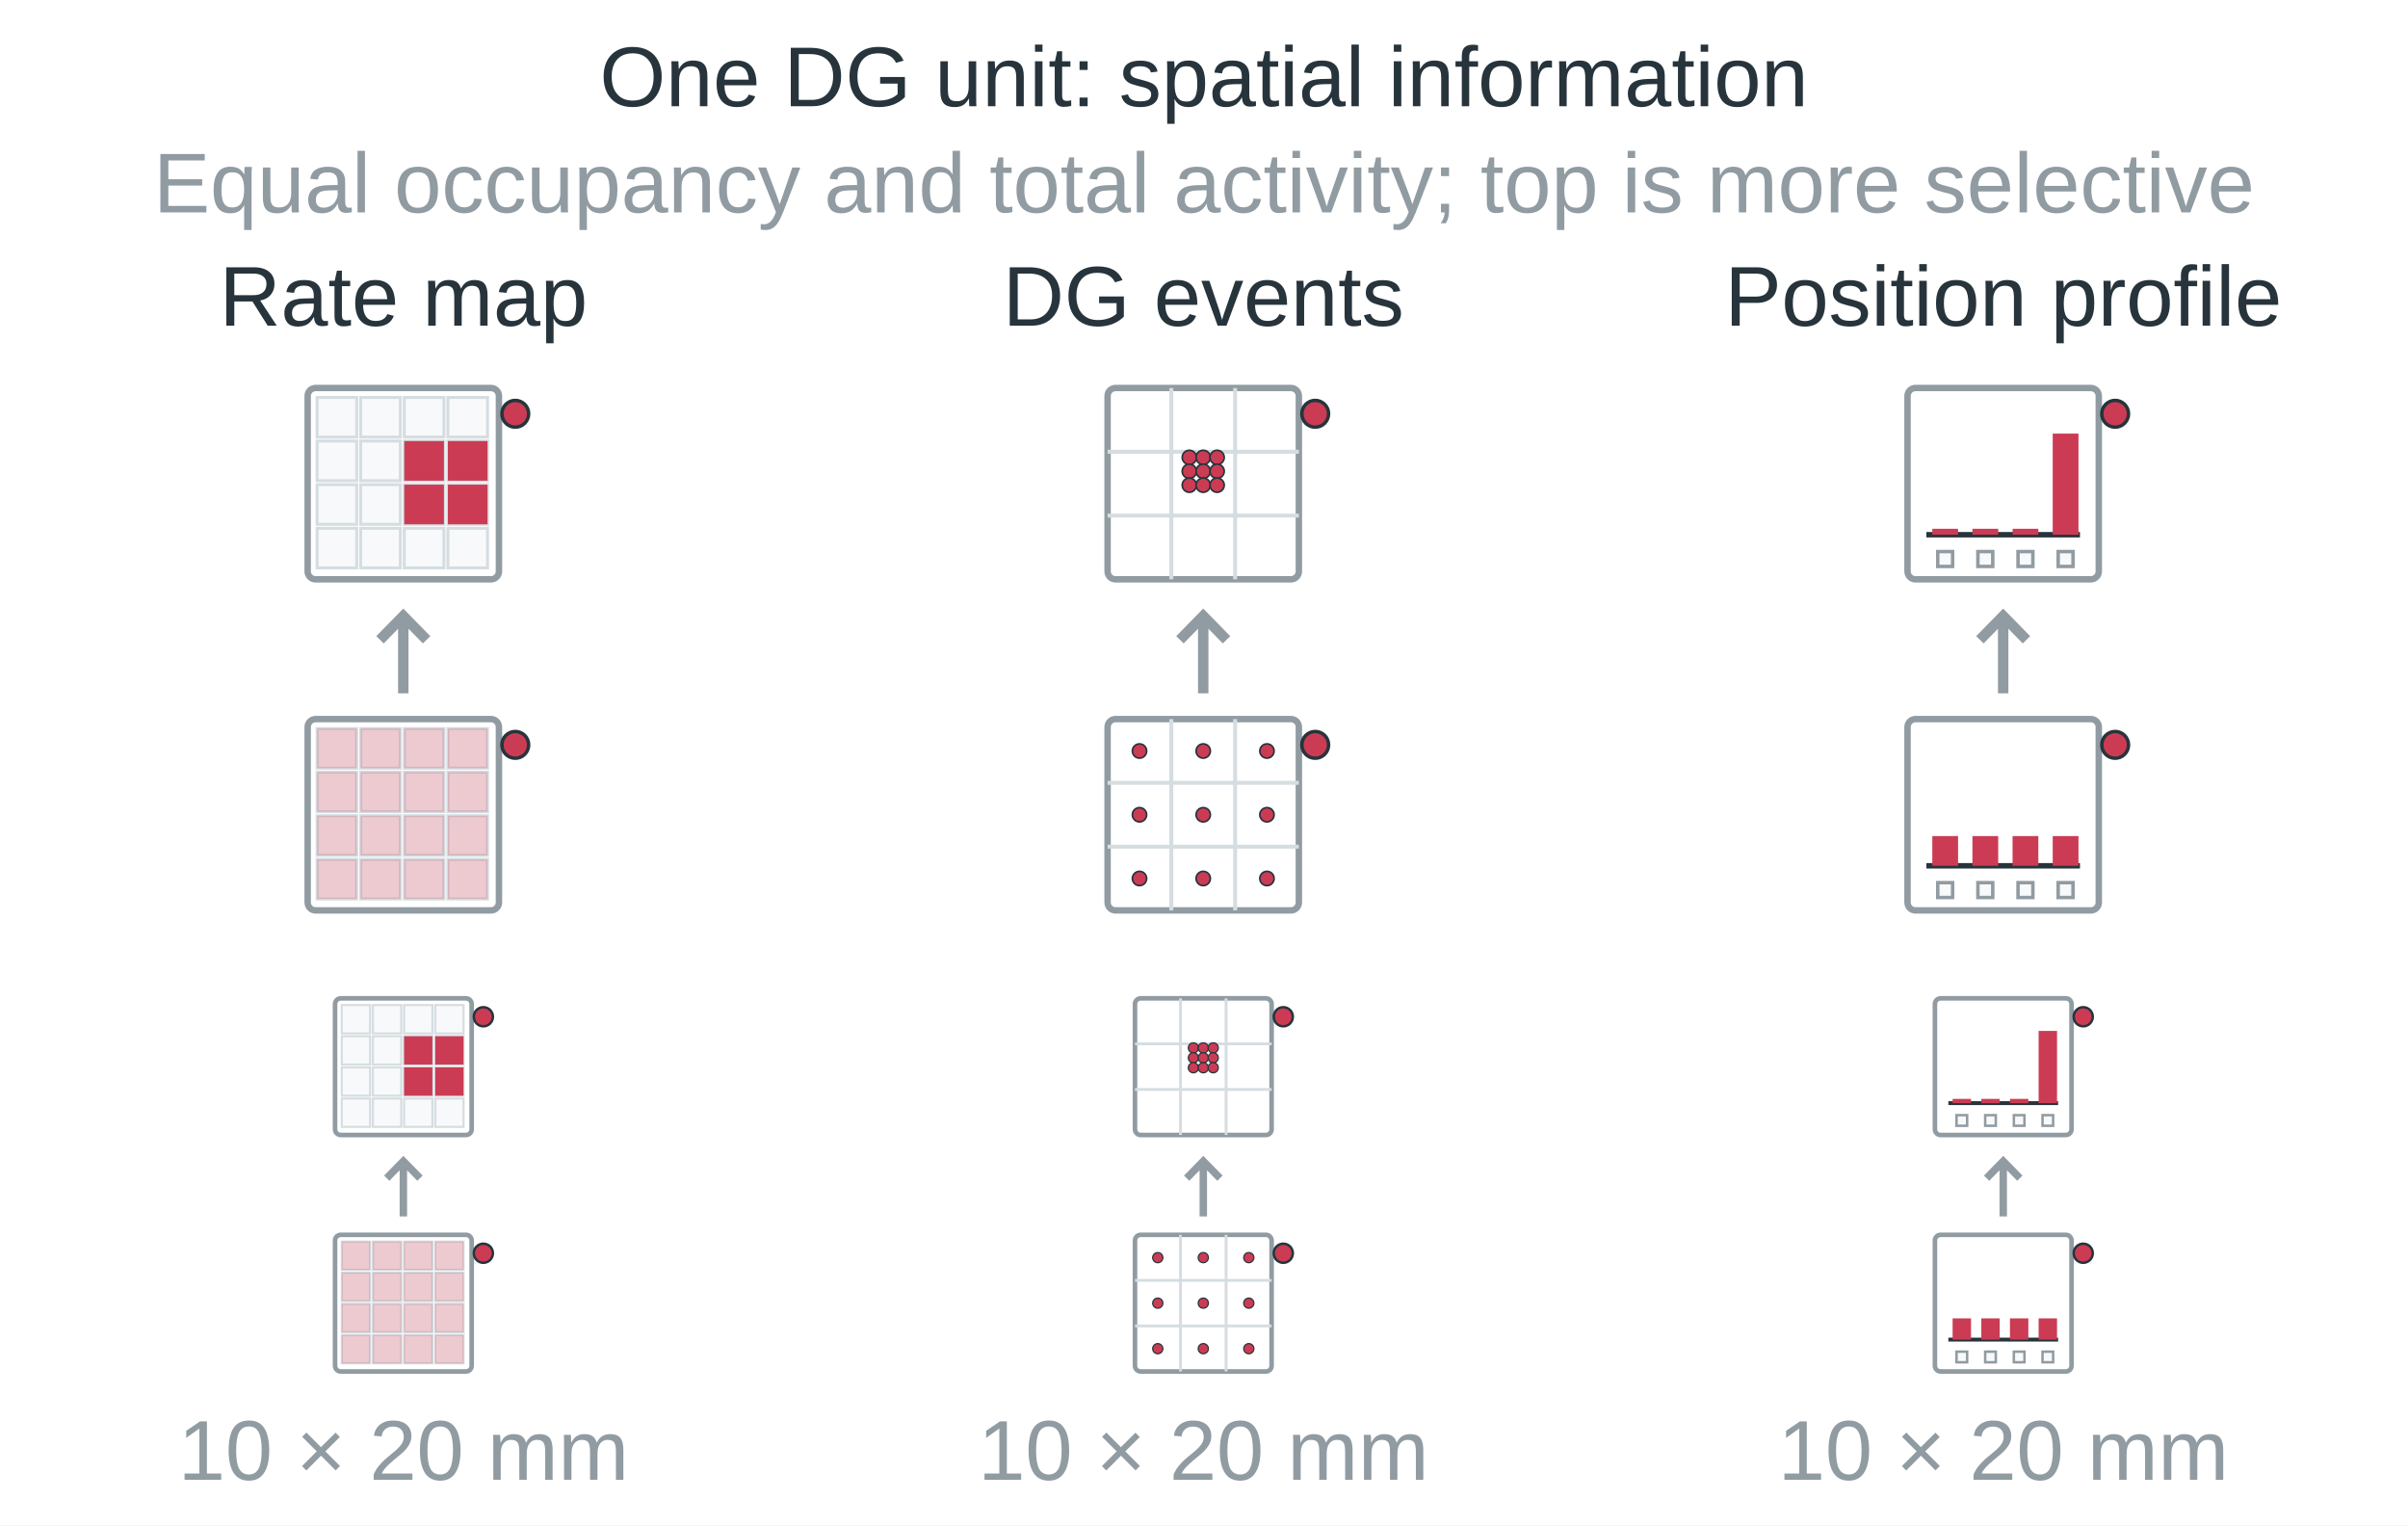
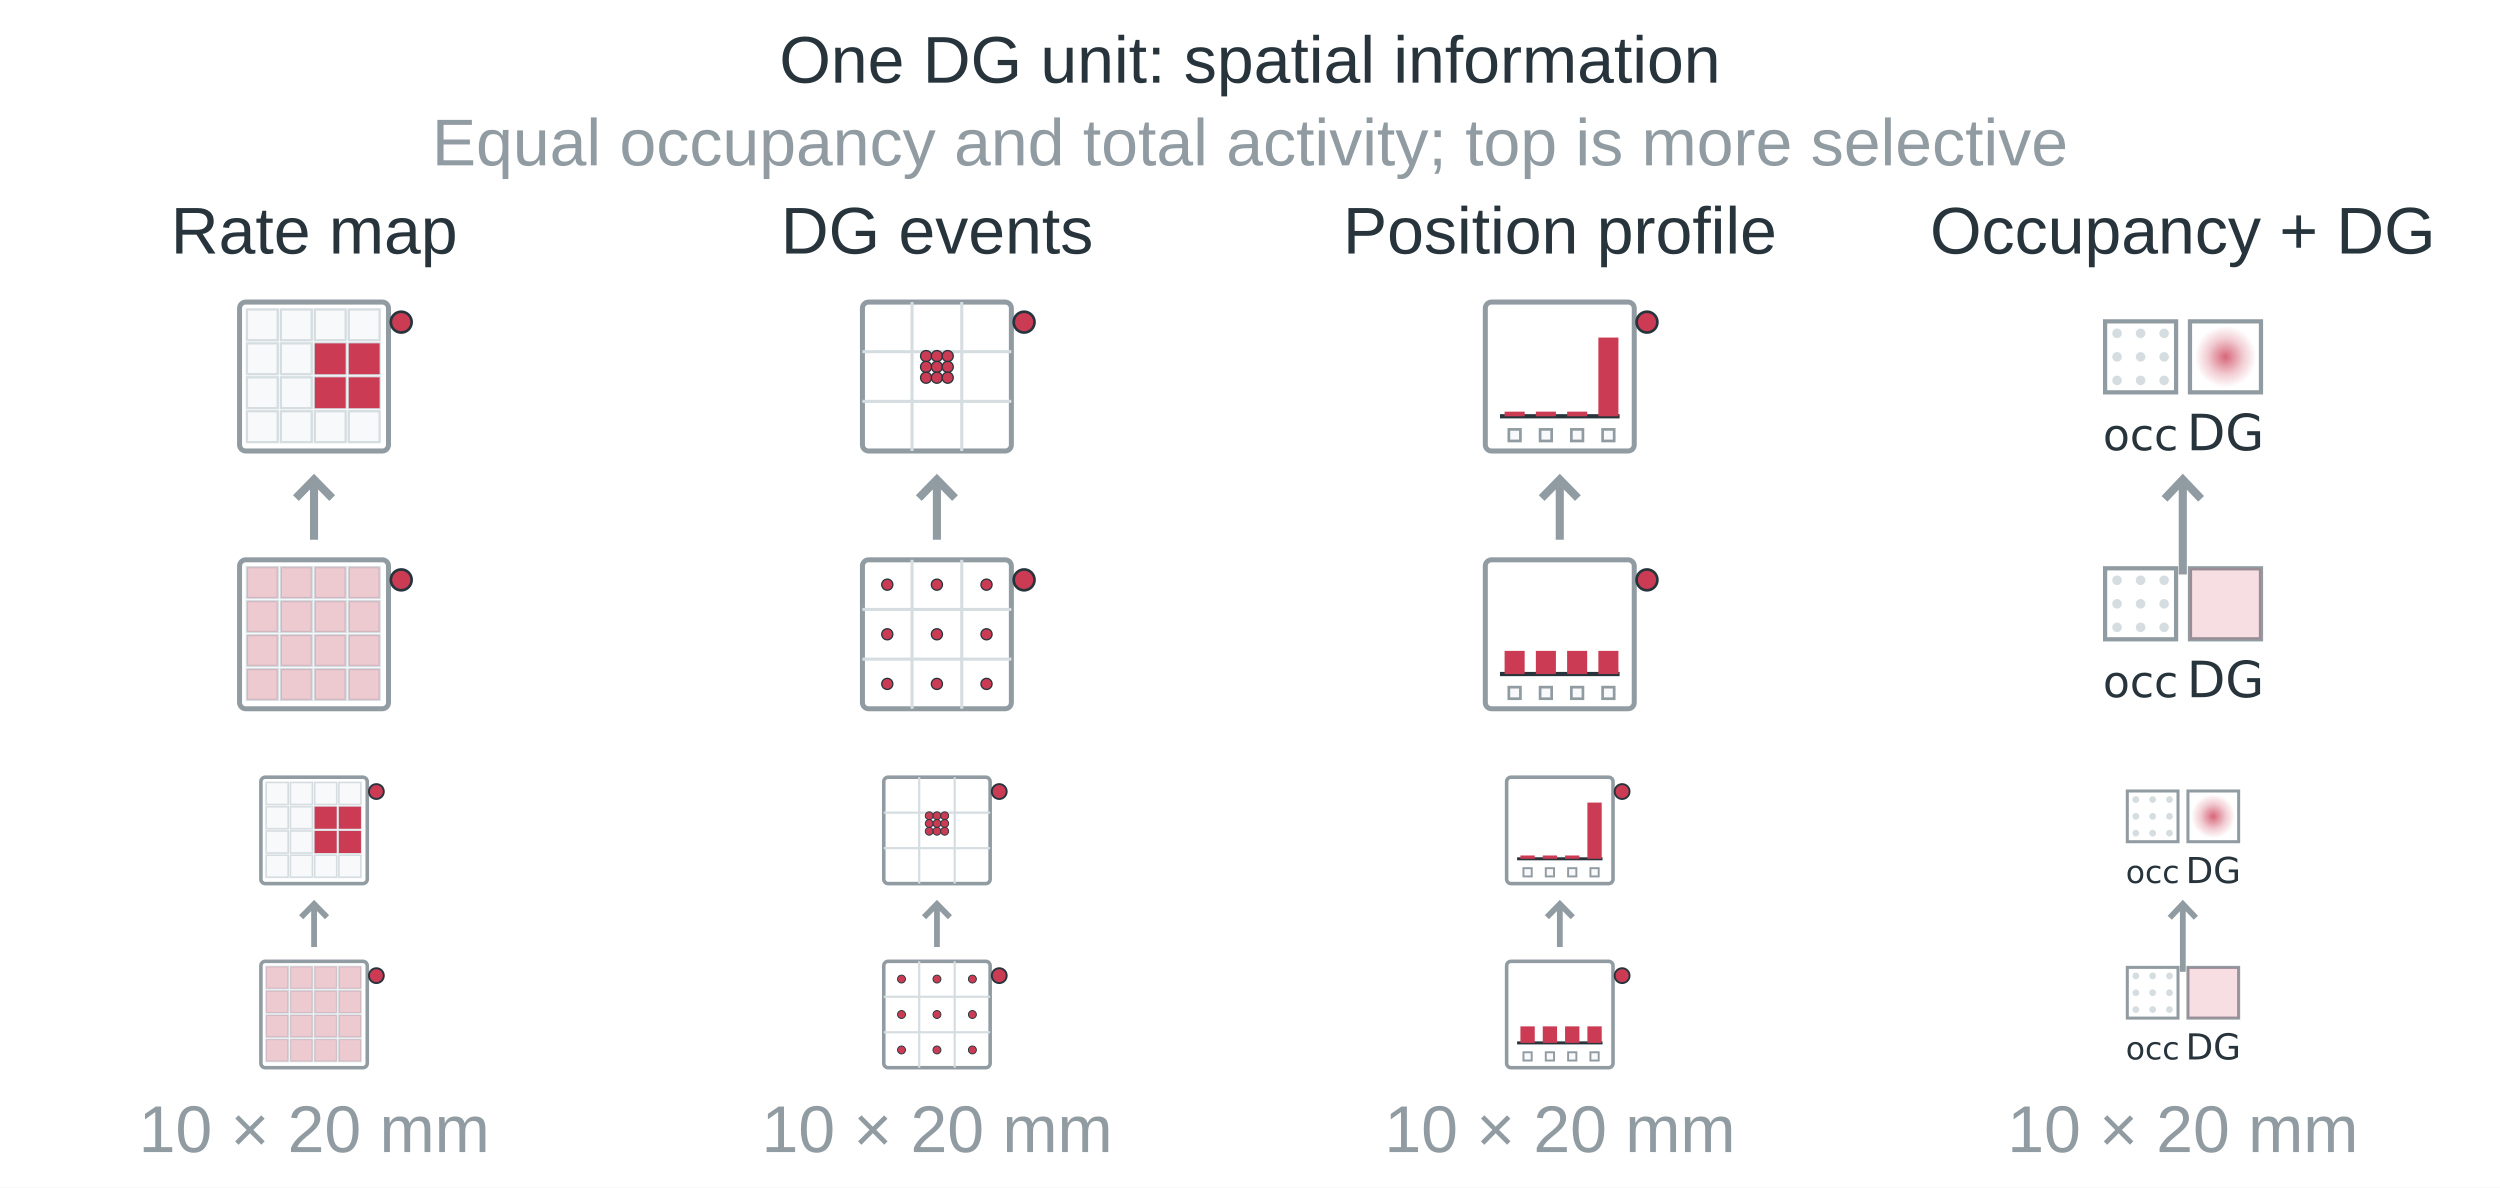
- <svg xmlns="http://www.w3.org/2000/svg" width="120mm" height="76mm" viewBox="0 0 340.158 215.433">
+ <svg xmlns="http://www.w3.org/2000/svg" width="160mm" height="76mm" viewBox="0 0 453.543 215.433">
  <rect width="100%" height="100%" fill="white" />
-   <text x="170.08" y="15" text-anchor="middle" font-family="Arial" font-size="12" fill="#27343c">One DG unit: spatial information</text>
-   <text x="170.08" y="30" text-anchor="middle" font-family="Arial" font-size="12" fill="#919ba2">Equal occupancy and total activity; top is more selective</text>
+   <text x="226.77" y="15" text-anchor="middle" font-family="Arial" font-size="12" fill="#27343c">One DG unit: spatial information</text>
+   <text x="226.77" y="30" text-anchor="middle" font-family="Arial" font-size="12" fill="#919ba2">Equal occupancy and total activity; top is more selective</text>
  <text x="57.00" y="46" text-anchor="middle" font-family="Arial" font-size="12" fill="#27343c">Rate map</text>
  <g transform="translate(37.16,52) scale(1.4)">
    <rect x="4.5" y="2.0" width="19.3" height="19.3" rx="0.8" fill="white" stroke="#919ba2" stroke-width="0.65" />
    <circle cx="25.45" cy="4.60" r="1.35" fill="#CB3C54" stroke="#27343c" stroke-width="0.35" />
    <rect x="4.5" y="35.4" width="19.3" height="19.3" rx="0.8" fill="white" stroke="#919ba2" stroke-width="0.65" />
    <circle cx="25.45" cy="38.00" r="1.35" fill="#CB3C54" stroke="#27343c" stroke-width="0.35" />
    <path d="M 14.15,32.8 V 25.0 M 11.8,27.4 L 14.15,25.0 L 16.5,27.4" fill="none" stroke="#919ba2" stroke-width="1.05" />
    <rect x="5.45" y="2.95" width="4.0" height="4.0" fill="#f8f9fa" stroke="#d5dde1" stroke-width="0.30" />
    <rect x="9.85" y="2.95" width="4.0" height="4.0" fill="#f8f9fa" stroke="#d5dde1" stroke-width="0.30" />
    <rect x="14.25" y="2.95" width="4.0" height="4.0" fill="#f8f9fa" stroke="#d5dde1" stroke-width="0.30" />
    <rect x="18.65" y="2.95" width="4.0" height="4.0" fill="#f8f9fa" stroke="#d5dde1" stroke-width="0.30" />
    <rect x="5.45" y="7.35" width="4.0" height="4.0" fill="#f8f9fa" stroke="#d5dde1" stroke-width="0.30" />
    <rect x="9.85" y="7.35" width="4.0" height="4.0" fill="#f8f9fa" stroke="#d5dde1" stroke-width="0.30" />
    <rect x="14.25" y="7.35" width="4.0" height="4.0" fill="#f8f9fa" stroke="#d5dde1" stroke-width="0.30" />
    <rect x="14.25" y="7.35" width="4.0" height="4.0" fill="#CB3C54" fill-opacity="1" />
    <rect x="18.65" y="7.35" width="4.0" height="4.0" fill="#f8f9fa" stroke="#d5dde1" stroke-width="0.30" />
    <rect x="18.65" y="7.35" width="4.0" height="4.0" fill="#CB3C54" fill-opacity="1" />
    <rect x="5.45" y="11.75" width="4.0" height="4.0" fill="#f8f9fa" stroke="#d5dde1" stroke-width="0.30" />
    <rect x="9.85" y="11.75" width="4.0" height="4.0" fill="#f8f9fa" stroke="#d5dde1" stroke-width="0.30" />
    <rect x="14.25" y="11.75" width="4.0" height="4.0" fill="#f8f9fa" stroke="#d5dde1" stroke-width="0.30" />
    <rect x="14.25" y="11.75" width="4.0" height="4.0" fill="#CB3C54" fill-opacity="1" />
    <rect x="18.65" y="11.75" width="4.0" height="4.0" fill="#f8f9fa" stroke="#d5dde1" stroke-width="0.30" />
    <rect x="18.65" y="11.75" width="4.0" height="4.0" fill="#CB3C54" fill-opacity="1" />
    <rect x="5.45" y="16.15" width="4.0" height="4.0" fill="#f8f9fa" stroke="#d5dde1" stroke-width="0.30" />
    <rect x="9.85" y="16.15" width="4.0" height="4.0" fill="#f8f9fa" stroke="#d5dde1" stroke-width="0.30" />
    <rect x="14.25" y="16.15" width="4.0" height="4.0" fill="#f8f9fa" stroke="#d5dde1" stroke-width="0.30" />
    <rect x="18.65" y="16.15" width="4.0" height="4.0" fill="#f8f9fa" stroke="#d5dde1" stroke-width="0.30" />
    <rect x="5.45" y="36.35" width="4.0" height="4.0" fill="#f8f9fa" stroke="#d5dde1" stroke-width="0.30" />
    <rect x="5.45" y="36.35" width="4.0" height="4.0" fill="#CB3C54" fill-opacity="0.25" />
    <rect x="9.85" y="36.35" width="4.0" height="4.0" fill="#f8f9fa" stroke="#d5dde1" stroke-width="0.30" />
    <rect x="9.85" y="36.35" width="4.0" height="4.0" fill="#CB3C54" fill-opacity="0.25" />
    <rect x="14.25" y="36.35" width="4.0" height="4.0" fill="#f8f9fa" stroke="#d5dde1" stroke-width="0.30" />
    <rect x="14.25" y="36.35" width="4.0" height="4.0" fill="#CB3C54" fill-opacity="0.25" />
    <rect x="18.65" y="36.35" width="4.0" height="4.0" fill="#f8f9fa" stroke="#d5dde1" stroke-width="0.30" />
    <rect x="18.65" y="36.35" width="4.0" height="4.0" fill="#CB3C54" fill-opacity="0.25" />
    <rect x="5.45" y="40.75" width="4.0" height="4.0" fill="#f8f9fa" stroke="#d5dde1" stroke-width="0.30" />
    <rect x="5.45" y="40.75" width="4.0" height="4.0" fill="#CB3C54" fill-opacity="0.25" />
    <rect x="9.85" y="40.75" width="4.0" height="4.0" fill="#f8f9fa" stroke="#d5dde1" stroke-width="0.30" />
    <rect x="9.85" y="40.75" width="4.0" height="4.0" fill="#CB3C54" fill-opacity="0.25" />
    <rect x="14.25" y="40.75" width="4.0" height="4.0" fill="#f8f9fa" stroke="#d5dde1" stroke-width="0.30" />
    <rect x="14.25" y="40.75" width="4.0" height="4.0" fill="#CB3C54" fill-opacity="0.25" />
    <rect x="18.65" y="40.75" width="4.0" height="4.0" fill="#f8f9fa" stroke="#d5dde1" stroke-width="0.30" />
    <rect x="18.65" y="40.75" width="4.0" height="4.0" fill="#CB3C54" fill-opacity="0.25" />
    <rect x="5.45" y="45.15" width="4.0" height="4.0" fill="#f8f9fa" stroke="#d5dde1" stroke-width="0.30" />
    <rect x="5.45" y="45.15" width="4.0" height="4.0" fill="#CB3C54" fill-opacity="0.25" />
    <rect x="9.85" y="45.15" width="4.0" height="4.0" fill="#f8f9fa" stroke="#d5dde1" stroke-width="0.30" />
    <rect x="9.85" y="45.15" width="4.0" height="4.0" fill="#CB3C54" fill-opacity="0.25" />
    <rect x="14.25" y="45.15" width="4.0" height="4.0" fill="#f8f9fa" stroke="#d5dde1" stroke-width="0.30" />
    <rect x="14.25" y="45.15" width="4.0" height="4.0" fill="#CB3C54" fill-opacity="0.25" />
    <rect x="18.65" y="45.15" width="4.0" height="4.0" fill="#f8f9fa" stroke="#d5dde1" stroke-width="0.30" />
    <rect x="18.65" y="45.15" width="4.0" height="4.0" fill="#CB3C54" fill-opacity="0.25" />
    <rect x="5.45" y="49.55" width="4.0" height="4.0" fill="#f8f9fa" stroke="#d5dde1" stroke-width="0.30" />
    <rect x="5.45" y="49.55" width="4.0" height="4.0" fill="#CB3C54" fill-opacity="0.25" />
    <rect x="9.85" y="49.55" width="4.0" height="4.0" fill="#f8f9fa" stroke="#d5dde1" stroke-width="0.30" />
    <rect x="9.85" y="49.55" width="4.0" height="4.0" fill="#CB3C54" fill-opacity="0.25" />
    <rect x="14.25" y="49.55" width="4.0" height="4.0" fill="#f8f9fa" stroke="#d5dde1" stroke-width="0.30" />
    <rect x="14.25" y="49.55" width="4.0" height="4.0" fill="#CB3C54" fill-opacity="0.25" />
    <rect x="18.65" y="49.55" width="4.0" height="4.0" fill="#f8f9fa" stroke="#d5dde1" stroke-width="0.30" />
    <rect x="18.65" y="49.55" width="4.0" height="4.0" fill="#CB3C54" fill-opacity="0.25" />
  </g>
  <g transform="translate(42.83,139)">
    <rect x="4.5" y="2.0" width="19.3" height="19.3" rx="0.8" fill="white" stroke="#919ba2" stroke-width="0.65" />
    <circle cx="25.45" cy="4.60" r="1.35" fill="#CB3C54" stroke="#27343c" stroke-width="0.35" />
    <rect x="4.5" y="35.4" width="19.3" height="19.3" rx="0.8" fill="white" stroke="#919ba2" stroke-width="0.65" />
    <circle cx="25.45" cy="38.00" r="1.35" fill="#CB3C54" stroke="#27343c" stroke-width="0.35" />
    <path d="M 14.15,32.8 V 25.0 M 11.8,27.4 L 14.15,25.0 L 16.5,27.4" fill="none" stroke="#919ba2" stroke-width="1.05" />
    <rect x="5.45" y="2.95" width="4.0" height="4.0" fill="#f8f9fa" stroke="#d5dde1" stroke-width="0.30" />
    <rect x="9.85" y="2.95" width="4.0" height="4.0" fill="#f8f9fa" stroke="#d5dde1" stroke-width="0.30" />
    <rect x="14.25" y="2.95" width="4.0" height="4.0" fill="#f8f9fa" stroke="#d5dde1" stroke-width="0.30" />
    <rect x="18.65" y="2.95" width="4.0" height="4.0" fill="#f8f9fa" stroke="#d5dde1" stroke-width="0.30" />
    <rect x="5.45" y="7.35" width="4.0" height="4.0" fill="#f8f9fa" stroke="#d5dde1" stroke-width="0.30" />
    <rect x="9.85" y="7.35" width="4.0" height="4.0" fill="#f8f9fa" stroke="#d5dde1" stroke-width="0.30" />
    <rect x="14.25" y="7.35" width="4.0" height="4.0" fill="#f8f9fa" stroke="#d5dde1" stroke-width="0.30" />
    <rect x="14.25" y="7.35" width="4.0" height="4.0" fill="#CB3C54" fill-opacity="1" />
    <rect x="18.65" y="7.35" width="4.0" height="4.0" fill="#f8f9fa" stroke="#d5dde1" stroke-width="0.30" />
    <rect x="18.65" y="7.35" width="4.0" height="4.0" fill="#CB3C54" fill-opacity="1" />
    <rect x="5.45" y="11.75" width="4.0" height="4.0" fill="#f8f9fa" stroke="#d5dde1" stroke-width="0.30" />
    <rect x="9.85" y="11.75" width="4.0" height="4.0" fill="#f8f9fa" stroke="#d5dde1" stroke-width="0.30" />
    <rect x="14.25" y="11.75" width="4.0" height="4.0" fill="#f8f9fa" stroke="#d5dde1" stroke-width="0.30" />
    <rect x="14.25" y="11.75" width="4.0" height="4.0" fill="#CB3C54" fill-opacity="1" />
    <rect x="18.65" y="11.75" width="4.0" height="4.0" fill="#f8f9fa" stroke="#d5dde1" stroke-width="0.30" />
    <rect x="18.65" y="11.75" width="4.0" height="4.0" fill="#CB3C54" fill-opacity="1" />
    <rect x="5.45" y="16.15" width="4.0" height="4.0" fill="#f8f9fa" stroke="#d5dde1" stroke-width="0.30" />
    <rect x="9.85" y="16.15" width="4.0" height="4.0" fill="#f8f9fa" stroke="#d5dde1" stroke-width="0.30" />
    <rect x="14.25" y="16.15" width="4.0" height="4.0" fill="#f8f9fa" stroke="#d5dde1" stroke-width="0.30" />
    <rect x="18.65" y="16.15" width="4.0" height="4.0" fill="#f8f9fa" stroke="#d5dde1" stroke-width="0.30" />
    <rect x="5.45" y="36.35" width="4.0" height="4.0" fill="#f8f9fa" stroke="#d5dde1" stroke-width="0.30" />
    <rect x="5.45" y="36.35" width="4.0" height="4.0" fill="#CB3C54" fill-opacity="0.25" />
    <rect x="9.85" y="36.35" width="4.0" height="4.0" fill="#f8f9fa" stroke="#d5dde1" stroke-width="0.30" />
    <rect x="9.85" y="36.35" width="4.0" height="4.0" fill="#CB3C54" fill-opacity="0.25" />
    <rect x="14.25" y="36.35" width="4.0" height="4.0" fill="#f8f9fa" stroke="#d5dde1" stroke-width="0.30" />
    <rect x="14.25" y="36.35" width="4.0" height="4.0" fill="#CB3C54" fill-opacity="0.25" />
    <rect x="18.65" y="36.35" width="4.0" height="4.0" fill="#f8f9fa" stroke="#d5dde1" stroke-width="0.30" />
    <rect x="18.65" y="36.35" width="4.0" height="4.0" fill="#CB3C54" fill-opacity="0.25" />
    <rect x="5.45" y="40.75" width="4.0" height="4.0" fill="#f8f9fa" stroke="#d5dde1" stroke-width="0.30" />
    <rect x="5.45" y="40.75" width="4.0" height="4.0" fill="#CB3C54" fill-opacity="0.25" />
    <rect x="9.85" y="40.75" width="4.0" height="4.0" fill="#f8f9fa" stroke="#d5dde1" stroke-width="0.30" />
    <rect x="9.85" y="40.75" width="4.0" height="4.0" fill="#CB3C54" fill-opacity="0.25" />
    <rect x="14.25" y="40.75" width="4.0" height="4.0" fill="#f8f9fa" stroke="#d5dde1" stroke-width="0.30" />
    <rect x="14.25" y="40.75" width="4.0" height="4.0" fill="#CB3C54" fill-opacity="0.25" />
    <rect x="18.65" y="40.75" width="4.0" height="4.0" fill="#f8f9fa" stroke="#d5dde1" stroke-width="0.30" />
    <rect x="18.65" y="40.75" width="4.0" height="4.0" fill="#CB3C54" fill-opacity="0.25" />
    <rect x="5.45" y="45.15" width="4.0" height="4.0" fill="#f8f9fa" stroke="#d5dde1" stroke-width="0.30" />
    <rect x="5.45" y="45.15" width="4.0" height="4.0" fill="#CB3C54" fill-opacity="0.25" />
    <rect x="9.85" y="45.15" width="4.0" height="4.0" fill="#f8f9fa" stroke="#d5dde1" stroke-width="0.30" />
    <rect x="9.85" y="45.15" width="4.0" height="4.0" fill="#CB3C54" fill-opacity="0.25" />
    <rect x="14.25" y="45.15" width="4.0" height="4.0" fill="#f8f9fa" stroke="#d5dde1" stroke-width="0.30" />
    <rect x="14.25" y="45.15" width="4.0" height="4.0" fill="#CB3C54" fill-opacity="0.25" />
    <rect x="18.65" y="45.15" width="4.0" height="4.0" fill="#f8f9fa" stroke="#d5dde1" stroke-width="0.30" />
    <rect x="18.65" y="45.15" width="4.0" height="4.0" fill="#CB3C54" fill-opacity="0.25" />
    <rect x="5.45" y="49.55" width="4.0" height="4.0" fill="#f8f9fa" stroke="#d5dde1" stroke-width="0.30" />
    <rect x="5.45" y="49.55" width="4.0" height="4.0" fill="#CB3C54" fill-opacity="0.25" />
    <rect x="9.85" y="49.55" width="4.0" height="4.0" fill="#f8f9fa" stroke="#d5dde1" stroke-width="0.30" />
    <rect x="9.85" y="49.55" width="4.0" height="4.0" fill="#CB3C54" fill-opacity="0.25" />
    <rect x="14.25" y="49.55" width="4.0" height="4.0" fill="#f8f9fa" stroke="#d5dde1" stroke-width="0.30" />
    <rect x="14.25" y="49.55" width="4.0" height="4.0" fill="#CB3C54" fill-opacity="0.25" />
    <rect x="18.65" y="49.55" width="4.0" height="4.0" fill="#f8f9fa" stroke="#d5dde1" stroke-width="0.30" />
    <rect x="18.65" y="49.55" width="4.0" height="4.0" fill="#CB3C54" fill-opacity="0.25" />
  </g>
  <text x="57.00" y="209" text-anchor="middle" font-family="Arial" font-size="12" fill="#919ba2">10 × 20 mm</text>
  <text x="170.00" y="46" text-anchor="middle" font-family="Arial" font-size="12" fill="#27343c">DG events</text>
  <g transform="translate(150.16,52) scale(1.4)">
    <rect x="4.5" y="2.0" width="19.3" height="19.3" rx="0.8" fill="white" stroke="#919ba2" stroke-width="0.65" />
    <circle cx="25.45" cy="4.60" r="1.35" fill="#CB3C54" stroke="#27343c" stroke-width="0.35" />
    <rect x="4.5" y="35.4" width="19.3" height="19.3" rx="0.8" fill="white" stroke="#919ba2" stroke-width="0.65" />
    <circle cx="25.45" cy="38.00" r="1.35" fill="#CB3C54" stroke="#27343c" stroke-width="0.35" />
    <path d="M 14.15,32.8 V 25.0 M 11.8,27.4 L 14.15,25.0 L 16.5,27.4" fill="none" stroke="#919ba2" stroke-width="1.05" />
    <path d="M 10.93,2.00 V 21.30 M 4.50,8.43 H 23.80" fill="none" stroke="#d5dde1" stroke-width="0.4" />
    <path d="M 17.37,2.00 V 21.30 M 4.50,14.87 H 23.80" fill="none" stroke="#d5dde1" stroke-width="0.4" />
    <path d="M 10.93,35.40 V 54.70 M 4.50,41.83 H 23.80" fill="none" stroke="#d5dde1" stroke-width="0.4" />
    <path d="M 17.37,35.40 V 54.70 M 4.50,48.27 H 23.80" fill="none" stroke="#d5dde1" stroke-width="0.4" />
    <circle cx="12.75" cy="9.00" r="0.72" fill="#CB3C54" stroke="#27343c" stroke-width="0.17" />
    <circle cx="14.15" cy="9.00" r="0.72" fill="#CB3C54" stroke="#27343c" stroke-width="0.17" />
    <circle cx="15.55" cy="9.00" r="0.72" fill="#CB3C54" stroke="#27343c" stroke-width="0.17" />
    <circle cx="12.75" cy="10.40" r="0.72" fill="#CB3C54" stroke="#27343c" stroke-width="0.17" />
    <circle cx="14.15" cy="10.40" r="0.72" fill="#CB3C54" stroke="#27343c" stroke-width="0.17" />
    <circle cx="15.55" cy="10.40" r="0.72" fill="#CB3C54" stroke="#27343c" stroke-width="0.17" />
    <circle cx="12.75" cy="11.80" r="0.72" fill="#CB3C54" stroke="#27343c" stroke-width="0.17" />
    <circle cx="14.15" cy="11.80" r="0.72" fill="#CB3C54" stroke="#27343c" stroke-width="0.17" />
    <circle cx="15.55" cy="11.80" r="0.72" fill="#CB3C54" stroke="#27343c" stroke-width="0.17" />
    <circle cx="7.72" cy="38.62" r="0.72" fill="#CB3C54" stroke="#27343c" stroke-width="0.17" />
    <circle cx="14.15" cy="38.62" r="0.72" fill="#CB3C54" stroke="#27343c" stroke-width="0.17" />
    <circle cx="20.58" cy="38.62" r="0.72" fill="#CB3C54" stroke="#27343c" stroke-width="0.17" />
    <circle cx="7.72" cy="45.05" r="0.72" fill="#CB3C54" stroke="#27343c" stroke-width="0.17" />
    <circle cx="14.15" cy="45.05" r="0.72" fill="#CB3C54" stroke="#27343c" stroke-width="0.17" />
    <circle cx="20.58" cy="45.05" r="0.72" fill="#CB3C54" stroke="#27343c" stroke-width="0.17" />
    <circle cx="7.72" cy="51.48" r="0.72" fill="#CB3C54" stroke="#27343c" stroke-width="0.17" />
    <circle cx="14.15" cy="51.48" r="0.72" fill="#CB3C54" stroke="#27343c" stroke-width="0.17" />
    <circle cx="20.58" cy="51.48" r="0.72" fill="#CB3C54" stroke="#27343c" stroke-width="0.17" />
  </g>
  <g transform="translate(155.83,139)">
    <rect x="4.5" y="2.0" width="19.3" height="19.3" rx="0.8" fill="white" stroke="#919ba2" stroke-width="0.65" />
    <circle cx="25.45" cy="4.60" r="1.35" fill="#CB3C54" stroke="#27343c" stroke-width="0.35" />
    <rect x="4.5" y="35.4" width="19.3" height="19.3" rx="0.8" fill="white" stroke="#919ba2" stroke-width="0.65" />
    <circle cx="25.45" cy="38.00" r="1.35" fill="#CB3C54" stroke="#27343c" stroke-width="0.35" />
    <path d="M 14.15,32.8 V 25.0 M 11.8,27.4 L 14.15,25.0 L 16.5,27.4" fill="none" stroke="#919ba2" stroke-width="1.05" />
    <path d="M 10.93,2.00 V 21.30 M 4.50,8.43 H 23.80" fill="none" stroke="#d5dde1" stroke-width="0.4" />
    <path d="M 17.37,2.00 V 21.30 M 4.50,14.87 H 23.80" fill="none" stroke="#d5dde1" stroke-width="0.4" />
    <path d="M 10.93,35.40 V 54.70 M 4.50,41.83 H 23.80" fill="none" stroke="#d5dde1" stroke-width="0.4" />
    <path d="M 17.37,35.40 V 54.70 M 4.50,48.27 H 23.80" fill="none" stroke="#d5dde1" stroke-width="0.4" />
    <circle cx="12.75" cy="9.00" r="0.72" fill="#CB3C54" stroke="#27343c" stroke-width="0.17" />
    <circle cx="14.15" cy="9.00" r="0.72" fill="#CB3C54" stroke="#27343c" stroke-width="0.17" />
    <circle cx="15.55" cy="9.00" r="0.72" fill="#CB3C54" stroke="#27343c" stroke-width="0.17" />
    <circle cx="12.75" cy="10.40" r="0.72" fill="#CB3C54" stroke="#27343c" stroke-width="0.17" />
    <circle cx="14.15" cy="10.40" r="0.72" fill="#CB3C54" stroke="#27343c" stroke-width="0.17" />
    <circle cx="15.55" cy="10.40" r="0.72" fill="#CB3C54" stroke="#27343c" stroke-width="0.17" />
    <circle cx="12.75" cy="11.80" r="0.72" fill="#CB3C54" stroke="#27343c" stroke-width="0.17" />
    <circle cx="14.15" cy="11.80" r="0.72" fill="#CB3C54" stroke="#27343c" stroke-width="0.17" />
    <circle cx="15.55" cy="11.80" r="0.72" fill="#CB3C54" stroke="#27343c" stroke-width="0.17" />
    <circle cx="7.72" cy="38.62" r="0.72" fill="#CB3C54" stroke="#27343c" stroke-width="0.17" />
    <circle cx="14.15" cy="38.62" r="0.72" fill="#CB3C54" stroke="#27343c" stroke-width="0.17" />
    <circle cx="20.58" cy="38.62" r="0.72" fill="#CB3C54" stroke="#27343c" stroke-width="0.17" />
    <circle cx="7.72" cy="45.05" r="0.72" fill="#CB3C54" stroke="#27343c" stroke-width="0.17" />
    <circle cx="14.15" cy="45.05" r="0.72" fill="#CB3C54" stroke="#27343c" stroke-width="0.17" />
    <circle cx="20.58" cy="45.05" r="0.72" fill="#CB3C54" stroke="#27343c" stroke-width="0.17" />
    <circle cx="7.72" cy="51.48" r="0.72" fill="#CB3C54" stroke="#27343c" stroke-width="0.17" />
    <circle cx="14.15" cy="51.48" r="0.72" fill="#CB3C54" stroke="#27343c" stroke-width="0.17" />
    <circle cx="20.58" cy="51.48" r="0.72" fill="#CB3C54" stroke="#27343c" stroke-width="0.17" />
  </g>
  <text x="170.00" y="209" text-anchor="middle" font-family="Arial" font-size="12" fill="#919ba2">10 × 20 mm</text>
  <text x="283.00" y="46" text-anchor="middle" font-family="Arial" font-size="12" fill="#27343c">Position profile</text>
  <g transform="translate(263.16,52) scale(1.4)">
    <rect x="4.5" y="2.0" width="19.3" height="19.3" rx="0.8" fill="white" stroke="#919ba2" stroke-width="0.65" />
    <circle cx="25.45" cy="4.60" r="1.35" fill="#CB3C54" stroke="#27343c" stroke-width="0.35" />
    <rect x="4.5" y="35.4" width="19.3" height="19.3" rx="0.8" fill="white" stroke="#919ba2" stroke-width="0.65" />
    <circle cx="25.45" cy="38.00" r="1.35" fill="#CB3C54" stroke="#27343c" stroke-width="0.35" />
    <path d="M 14.15,32.8 V 25.0 M 11.8,27.4 L 14.15,25.0 L 16.5,27.4" fill="none" stroke="#919ba2" stroke-width="1.05" />
    <path d="M 6.4,16.80 H 21.9" fill="none" stroke="#27343c" stroke-width="0.55" />
    <rect x="7.00" y="16.20" width="2.6" height="0.60" fill="#CB3C54" />
    <rect x="7.55" y="18.50" width="1.5" height="1.5" fill="#f8f9fa" stroke="#919ba2" stroke-width="0.35" />
    <rect x="11.05" y="16.20" width="2.6" height="0.60" fill="#CB3C54" />
    <rect x="11.60" y="18.50" width="1.5" height="1.5" fill="#f8f9fa" stroke="#919ba2" stroke-width="0.35" />
    <rect x="15.10" y="16.20" width="2.6" height="0.60" fill="#CB3C54" />
    <rect x="15.65" y="18.50" width="1.5" height="1.5" fill="#f8f9fa" stroke="#919ba2" stroke-width="0.35" />
    <rect x="19.15" y="6.60" width="2.6" height="10.20" fill="#CB3C54" />
    <rect x="19.70" y="18.50" width="1.5" height="1.5" fill="#f8f9fa" stroke="#919ba2" stroke-width="0.35" />
    <path d="M 6.4,50.20 H 21.9" fill="none" stroke="#27343c" stroke-width="0.55" />
    <rect x="7.00" y="47.20" width="2.6" height="3.00" fill="#CB3C54" />
    <rect x="7.55" y="51.90" width="1.5" height="1.5" fill="#f8f9fa" stroke="#919ba2" stroke-width="0.35" />
    <rect x="11.05" y="47.20" width="2.6" height="3.00" fill="#CB3C54" />
    <rect x="11.60" y="51.90" width="1.5" height="1.5" fill="#f8f9fa" stroke="#919ba2" stroke-width="0.35" />
    <rect x="15.10" y="47.20" width="2.6" height="3.00" fill="#CB3C54" />
    <rect x="15.65" y="51.90" width="1.5" height="1.5" fill="#f8f9fa" stroke="#919ba2" stroke-width="0.35" />
    <rect x="19.15" y="47.20" width="2.6" height="3.00" fill="#CB3C54" />
    <rect x="19.70" y="51.90" width="1.5" height="1.5" fill="#f8f9fa" stroke="#919ba2" stroke-width="0.35" />
  </g>
  <g transform="translate(268.83,139)">
    <rect x="4.5" y="2.0" width="19.3" height="19.3" rx="0.8" fill="white" stroke="#919ba2" stroke-width="0.65" />
    <circle cx="25.45" cy="4.60" r="1.35" fill="#CB3C54" stroke="#27343c" stroke-width="0.35" />
    <rect x="4.5" y="35.4" width="19.3" height="19.3" rx="0.8" fill="white" stroke="#919ba2" stroke-width="0.65" />
    <circle cx="25.45" cy="38.00" r="1.35" fill="#CB3C54" stroke="#27343c" stroke-width="0.35" />
    <path d="M 14.15,32.8 V 25.0 M 11.8,27.4 L 14.15,25.0 L 16.5,27.4" fill="none" stroke="#919ba2" stroke-width="1.05" />
    <path d="M 6.4,16.80 H 21.9" fill="none" stroke="#27343c" stroke-width="0.55" />
    <rect x="7.00" y="16.20" width="2.6" height="0.60" fill="#CB3C54" />
    <rect x="7.55" y="18.50" width="1.5" height="1.5" fill="#f8f9fa" stroke="#919ba2" stroke-width="0.35" />
    <rect x="11.05" y="16.20" width="2.6" height="0.60" fill="#CB3C54" />
    <rect x="11.60" y="18.50" width="1.5" height="1.5" fill="#f8f9fa" stroke="#919ba2" stroke-width="0.35" />
    <rect x="15.10" y="16.20" width="2.6" height="0.60" fill="#CB3C54" />
    <rect x="15.65" y="18.50" width="1.5" height="1.5" fill="#f8f9fa" stroke="#919ba2" stroke-width="0.35" />
    <rect x="19.15" y="6.60" width="2.6" height="10.20" fill="#CB3C54" />
    <rect x="19.70" y="18.50" width="1.5" height="1.5" fill="#f8f9fa" stroke="#919ba2" stroke-width="0.35" />
    <path d="M 6.4,50.20 H 21.9" fill="none" stroke="#27343c" stroke-width="0.55" />
    <rect x="7.00" y="47.20" width="2.6" height="3.00" fill="#CB3C54" />
    <rect x="7.55" y="51.90" width="1.5" height="1.5" fill="#f8f9fa" stroke="#919ba2" stroke-width="0.35" />
    <rect x="11.05" y="47.20" width="2.6" height="3.00" fill="#CB3C54" />
    <rect x="11.60" y="51.90" width="1.5" height="1.5" fill="#f8f9fa" stroke="#919ba2" stroke-width="0.35" />
    <rect x="15.10" y="47.20" width="2.6" height="3.00" fill="#CB3C54" />
    <rect x="15.65" y="51.90" width="1.5" height="1.5" fill="#f8f9fa" stroke="#919ba2" stroke-width="0.35" />
    <rect x="19.15" y="47.20" width="2.6" height="3.00" fill="#CB3C54" />
    <rect x="19.70" y="51.90" width="1.5" height="1.5" fill="#f8f9fa" stroke="#919ba2" stroke-width="0.35" />
  </g>
  <text x="283.00" y="209" text-anchor="middle" font-family="Arial" font-size="12" fill="#919ba2">10 × 20 mm</text>
+   <text x="396.00" y="46" text-anchor="middle" font-family="Arial" font-size="12" fill="#27343c">Occupancy + DG</text>
+   <g transform="translate(376.16,52) scale(1.4)">
+     <defs>
+       <radialGradient id="3-enlarged-localized-dg">
+         <stop offset="0" stop-color="#CB3C54" stop-opacity="0.78" />
+         <stop offset="0.58" stop-color="#CB3C54" stop-opacity="0.26" />
+         <stop offset="1" stop-color="#CB3C54" stop-opacity="0" />
+       </radialGradient>
+     </defs>
+     <rect x="4.1" y="4.5" width="9.2" height="9.2" fill="white" stroke="#919ba2" stroke-width="0.55" />
+     <circle cx="5.65" cy="6.05" r="0.62" fill="#d5dde1" />
+     <circle cx="8.70" cy="6.05" r="0.62" fill="#d5dde1" />
+     <circle cx="11.75" cy="6.05" r="0.62" fill="#d5dde1" />
+     <circle cx="5.65" cy="9.10" r="0.62" fill="#d5dde1" />
+     <circle cx="8.70" cy="9.10" r="0.62" fill="#d5dde1" />
+     <circle cx="11.75" cy="9.10" r="0.62" fill="#d5dde1" />
+     <circle cx="5.65" cy="12.15" r="0.62" fill="#d5dde1" />
+     <circle cx="8.70" cy="12.15" r="0.62" fill="#d5dde1" />
+     <circle cx="11.75" cy="12.15" r="0.62" fill="#d5dde1" />
+     <rect x="15.1" y="4.5" width="9.2" height="9.2" fill="white" stroke="#919ba2" stroke-width="0.55" />
+     <circle cx="19.7" cy="9.10" r="4.0" fill="url(#3-enlarged-localized-dg)" />
+     <text x="8.7" y="21.20" text-anchor="middle" font-family="DejaVu Sans" font-size="5.7" fill="#27343c">occ</text>
+     <text x="19.7" y="21.20" text-anchor="middle" font-family="DejaVu Sans" font-size="6.5" fill="#27343c">DG</text>
+     <rect x="4.1" y="36.5" width="9.2" height="9.2" fill="white" stroke="#919ba2" stroke-width="0.55" />
+     <circle cx="5.65" cy="38.05" r="0.62" fill="#d5dde1" />
+     <circle cx="8.70" cy="38.05" r="0.62" fill="#d5dde1" />
+     <circle cx="11.75" cy="38.05" r="0.62" fill="#d5dde1" />
+     <circle cx="5.65" cy="41.10" r="0.62" fill="#d5dde1" />
+     <circle cx="8.70" cy="41.10" r="0.62" fill="#d5dde1" />
+     <circle cx="11.75" cy="41.10" r="0.62" fill="#d5dde1" />
+     <circle cx="5.65" cy="44.15" r="0.62" fill="#d5dde1" />
+     <circle cx="8.70" cy="44.15" r="0.62" fill="#d5dde1" />
+     <circle cx="11.75" cy="44.15" r="0.62" fill="#d5dde1" />
+     <rect x="15.1" y="36.5" width="9.2" height="9.2" fill="white" stroke="#919ba2" stroke-width="0.55" />
+     <rect x="15.1" y="36.5" width="9.2" height="9.2" fill="#CB3C54" fill-opacity="0.17" />
+     <text x="8.7" y="53.20" text-anchor="middle" font-family="DejaVu Sans" font-size="5.7" fill="#27343c">occ</text>
+     <text x="19.7" y="53.20" text-anchor="middle" font-family="DejaVu Sans" font-size="6.5" fill="#27343c">DG</text>
+     <path d="M 14.17,37.3 V 25.0 M 11.8,27.5 L 14.17,25.0 L 16.54,27.5" fill="none" stroke="#919ba2" stroke-width="1.05" />
+   </g>
+   <g transform="translate(381.83,139)">
+     <defs>
+       <radialGradient id="3-actual-localized-dg">
+         <stop offset="0" stop-color="#CB3C54" stop-opacity="0.78" />
+         <stop offset="0.58" stop-color="#CB3C54" stop-opacity="0.26" />
+         <stop offset="1" stop-color="#CB3C54" stop-opacity="0" />
+       </radialGradient>
+     </defs>
+     <rect x="4.1" y="4.5" width="9.2" height="9.2" fill="white" stroke="#919ba2" stroke-width="0.55" />
+     <circle cx="5.65" cy="6.05" r="0.62" fill="#d5dde1" />
+     <circle cx="8.70" cy="6.05" r="0.62" fill="#d5dde1" />
+     <circle cx="11.75" cy="6.05" r="0.62" fill="#d5dde1" />
+     <circle cx="5.65" cy="9.10" r="0.62" fill="#d5dde1" />
+     <circle cx="8.70" cy="9.10" r="0.62" fill="#d5dde1" />
+     <circle cx="11.75" cy="9.10" r="0.62" fill="#d5dde1" />
+     <circle cx="5.65" cy="12.15" r="0.62" fill="#d5dde1" />
+     <circle cx="8.70" cy="12.15" r="0.62" fill="#d5dde1" />
+     <circle cx="11.75" cy="12.15" r="0.62" fill="#d5dde1" />
+     <rect x="15.1" y="4.5" width="9.2" height="9.2" fill="white" stroke="#919ba2" stroke-width="0.55" />
+     <circle cx="19.7" cy="9.10" r="4.0" fill="url(#3-actual-localized-dg)" />
+     <text x="8.7" y="21.20" text-anchor="middle" font-family="DejaVu Sans" font-size="5.7" fill="#27343c">occ</text>
+     <text x="19.7" y="21.20" text-anchor="middle" font-family="DejaVu Sans" font-size="6.5" fill="#27343c">DG</text>
+     <rect x="4.1" y="36.5" width="9.2" height="9.2" fill="white" stroke="#919ba2" stroke-width="0.55" />
+     <circle cx="5.65" cy="38.05" r="0.62" fill="#d5dde1" />
+     <circle cx="8.70" cy="38.05" r="0.62" fill="#d5dde1" />
+     <circle cx="11.75" cy="38.05" r="0.62" fill="#d5dde1" />
+     <circle cx="5.65" cy="41.10" r="0.62" fill="#d5dde1" />
+     <circle cx="8.70" cy="41.10" r="0.62" fill="#d5dde1" />
+     <circle cx="11.75" cy="41.10" r="0.62" fill="#d5dde1" />
+     <circle cx="5.65" cy="44.15" r="0.62" fill="#d5dde1" />
+     <circle cx="8.70" cy="44.15" r="0.62" fill="#d5dde1" />
+     <circle cx="11.75" cy="44.15" r="0.62" fill="#d5dde1" />
+     <rect x="15.1" y="36.5" width="9.2" height="9.2" fill="white" stroke="#919ba2" stroke-width="0.55" />
+     <rect x="15.1" y="36.5" width="9.2" height="9.2" fill="#CB3C54" fill-opacity="0.17" />
+     <text x="8.7" y="53.20" text-anchor="middle" font-family="DejaVu Sans" font-size="5.7" fill="#27343c">occ</text>
+     <text x="19.7" y="53.20" text-anchor="middle" font-family="DejaVu Sans" font-size="6.5" fill="#27343c">DG</text>
+     <path d="M 14.17,37.3 V 25.0 M 11.8,27.5 L 14.17,25.0 L 16.54,27.5" fill="none" stroke="#919ba2" stroke-width="1.05" />
+   </g>
+   <text x="396.00" y="209" text-anchor="middle" font-family="Arial" font-size="12" fill="#919ba2">10 × 20 mm</text>
</svg>
